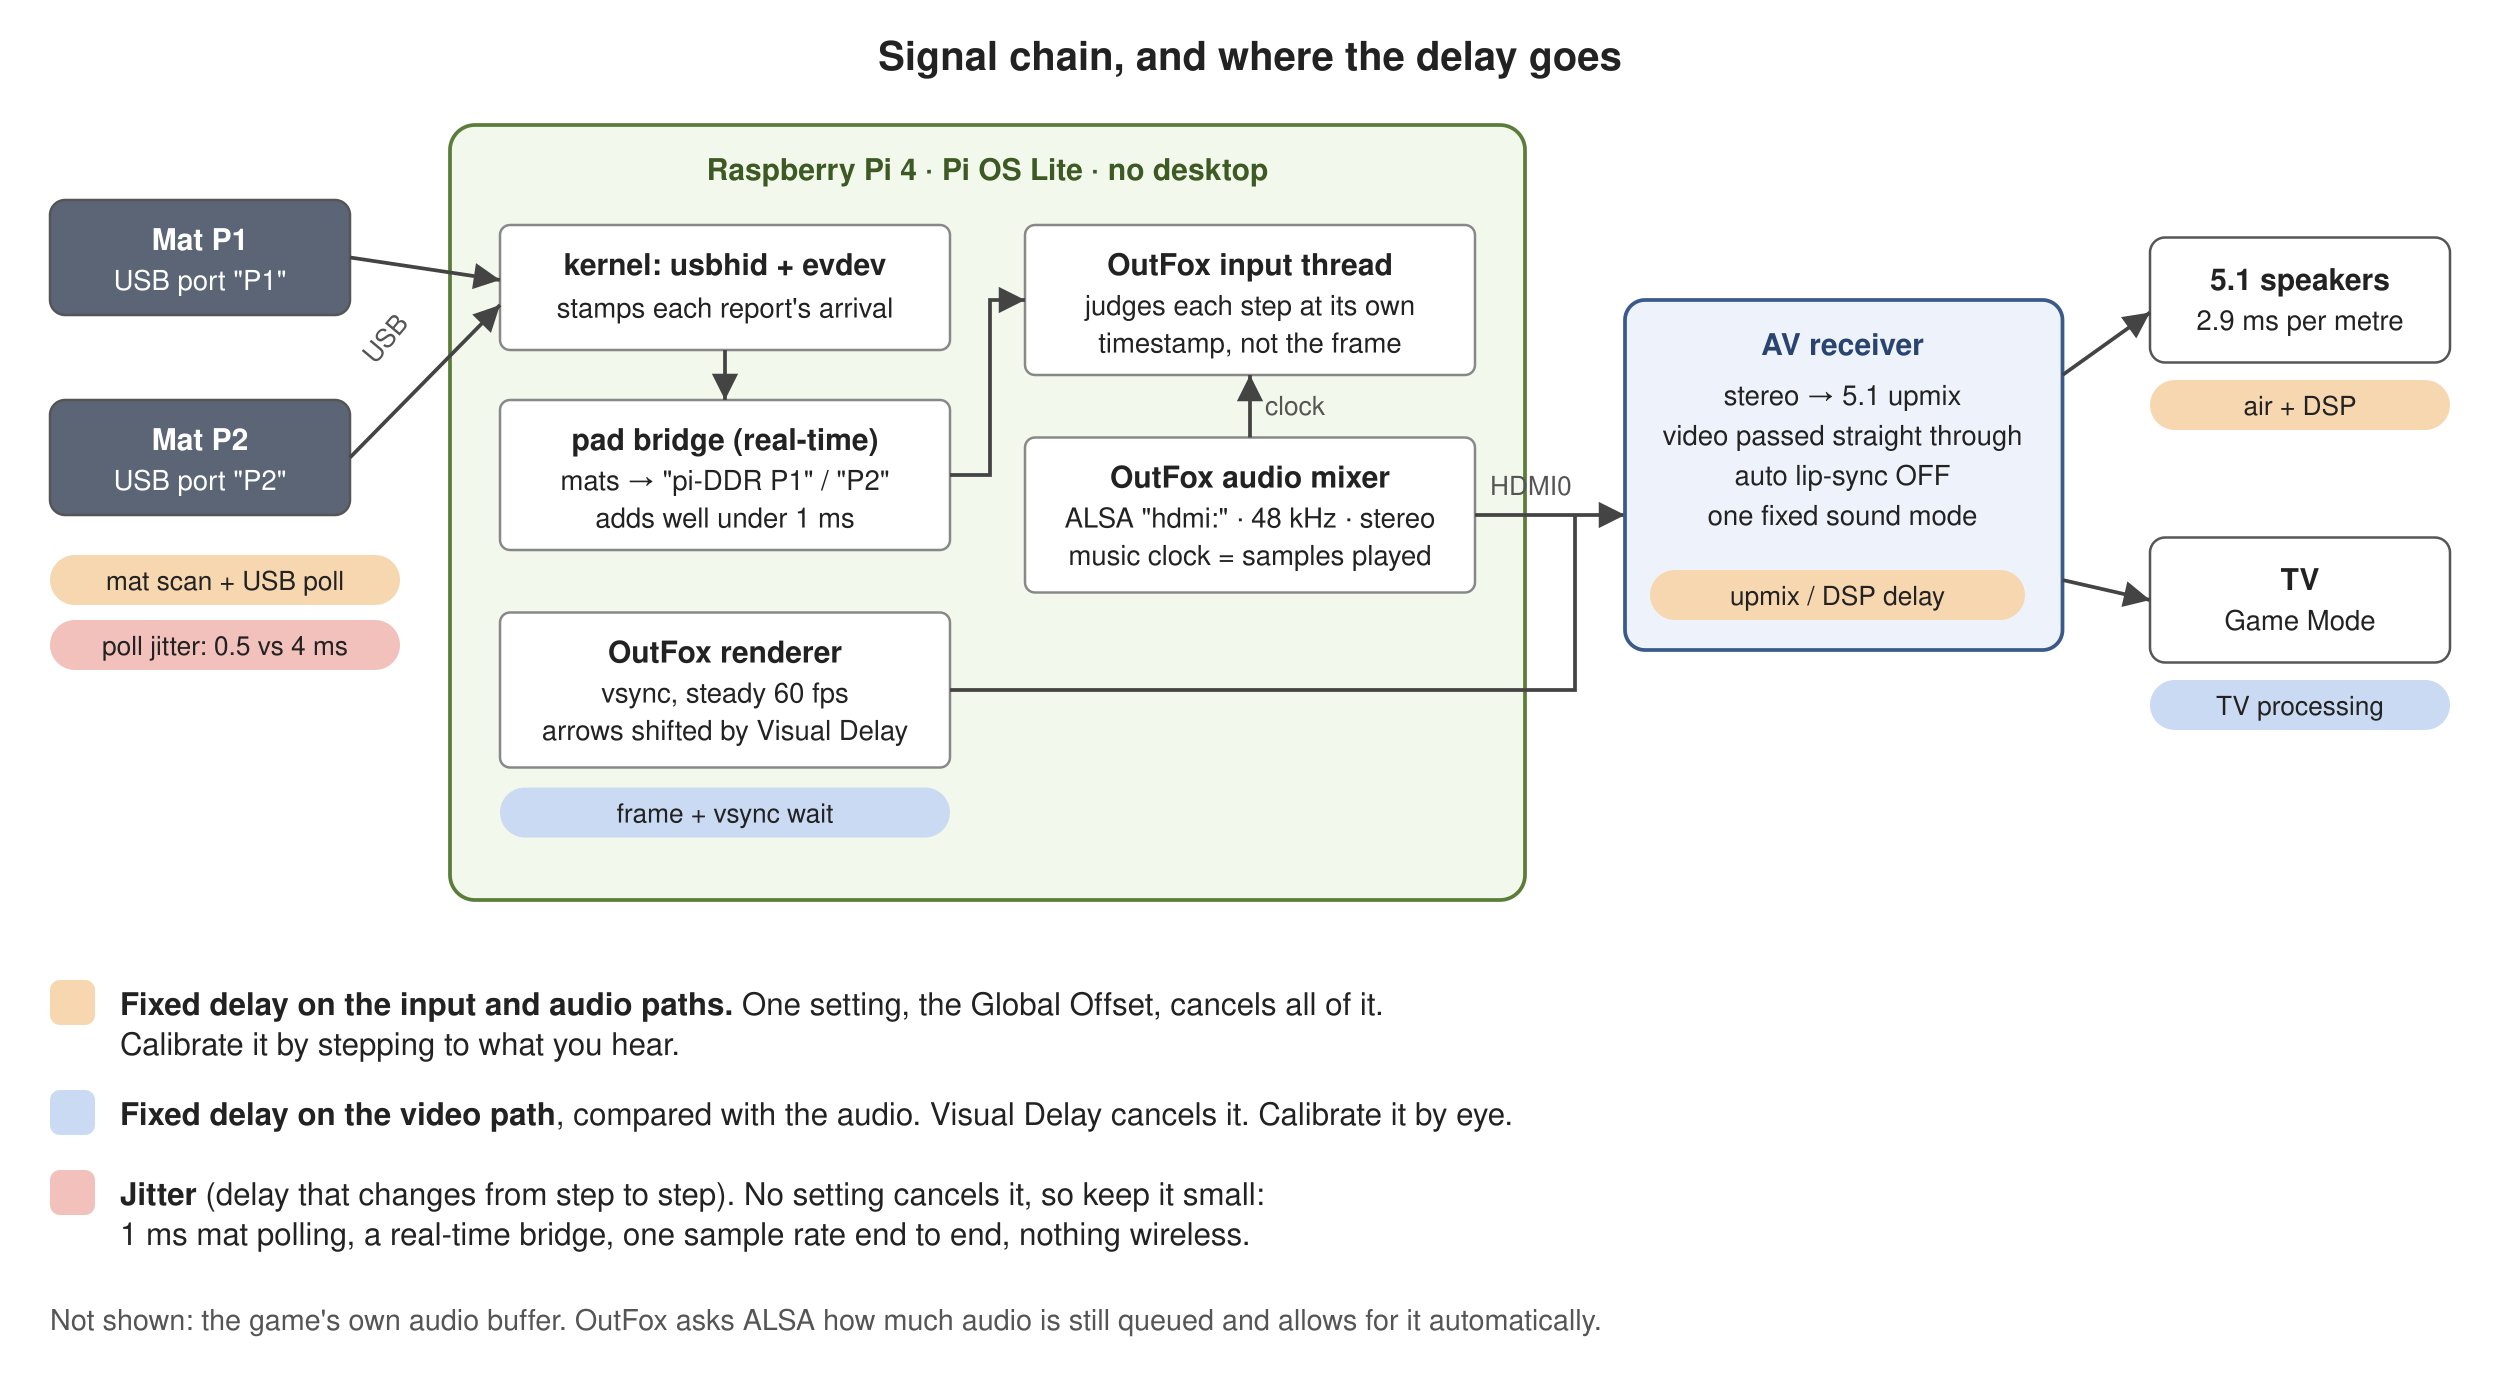
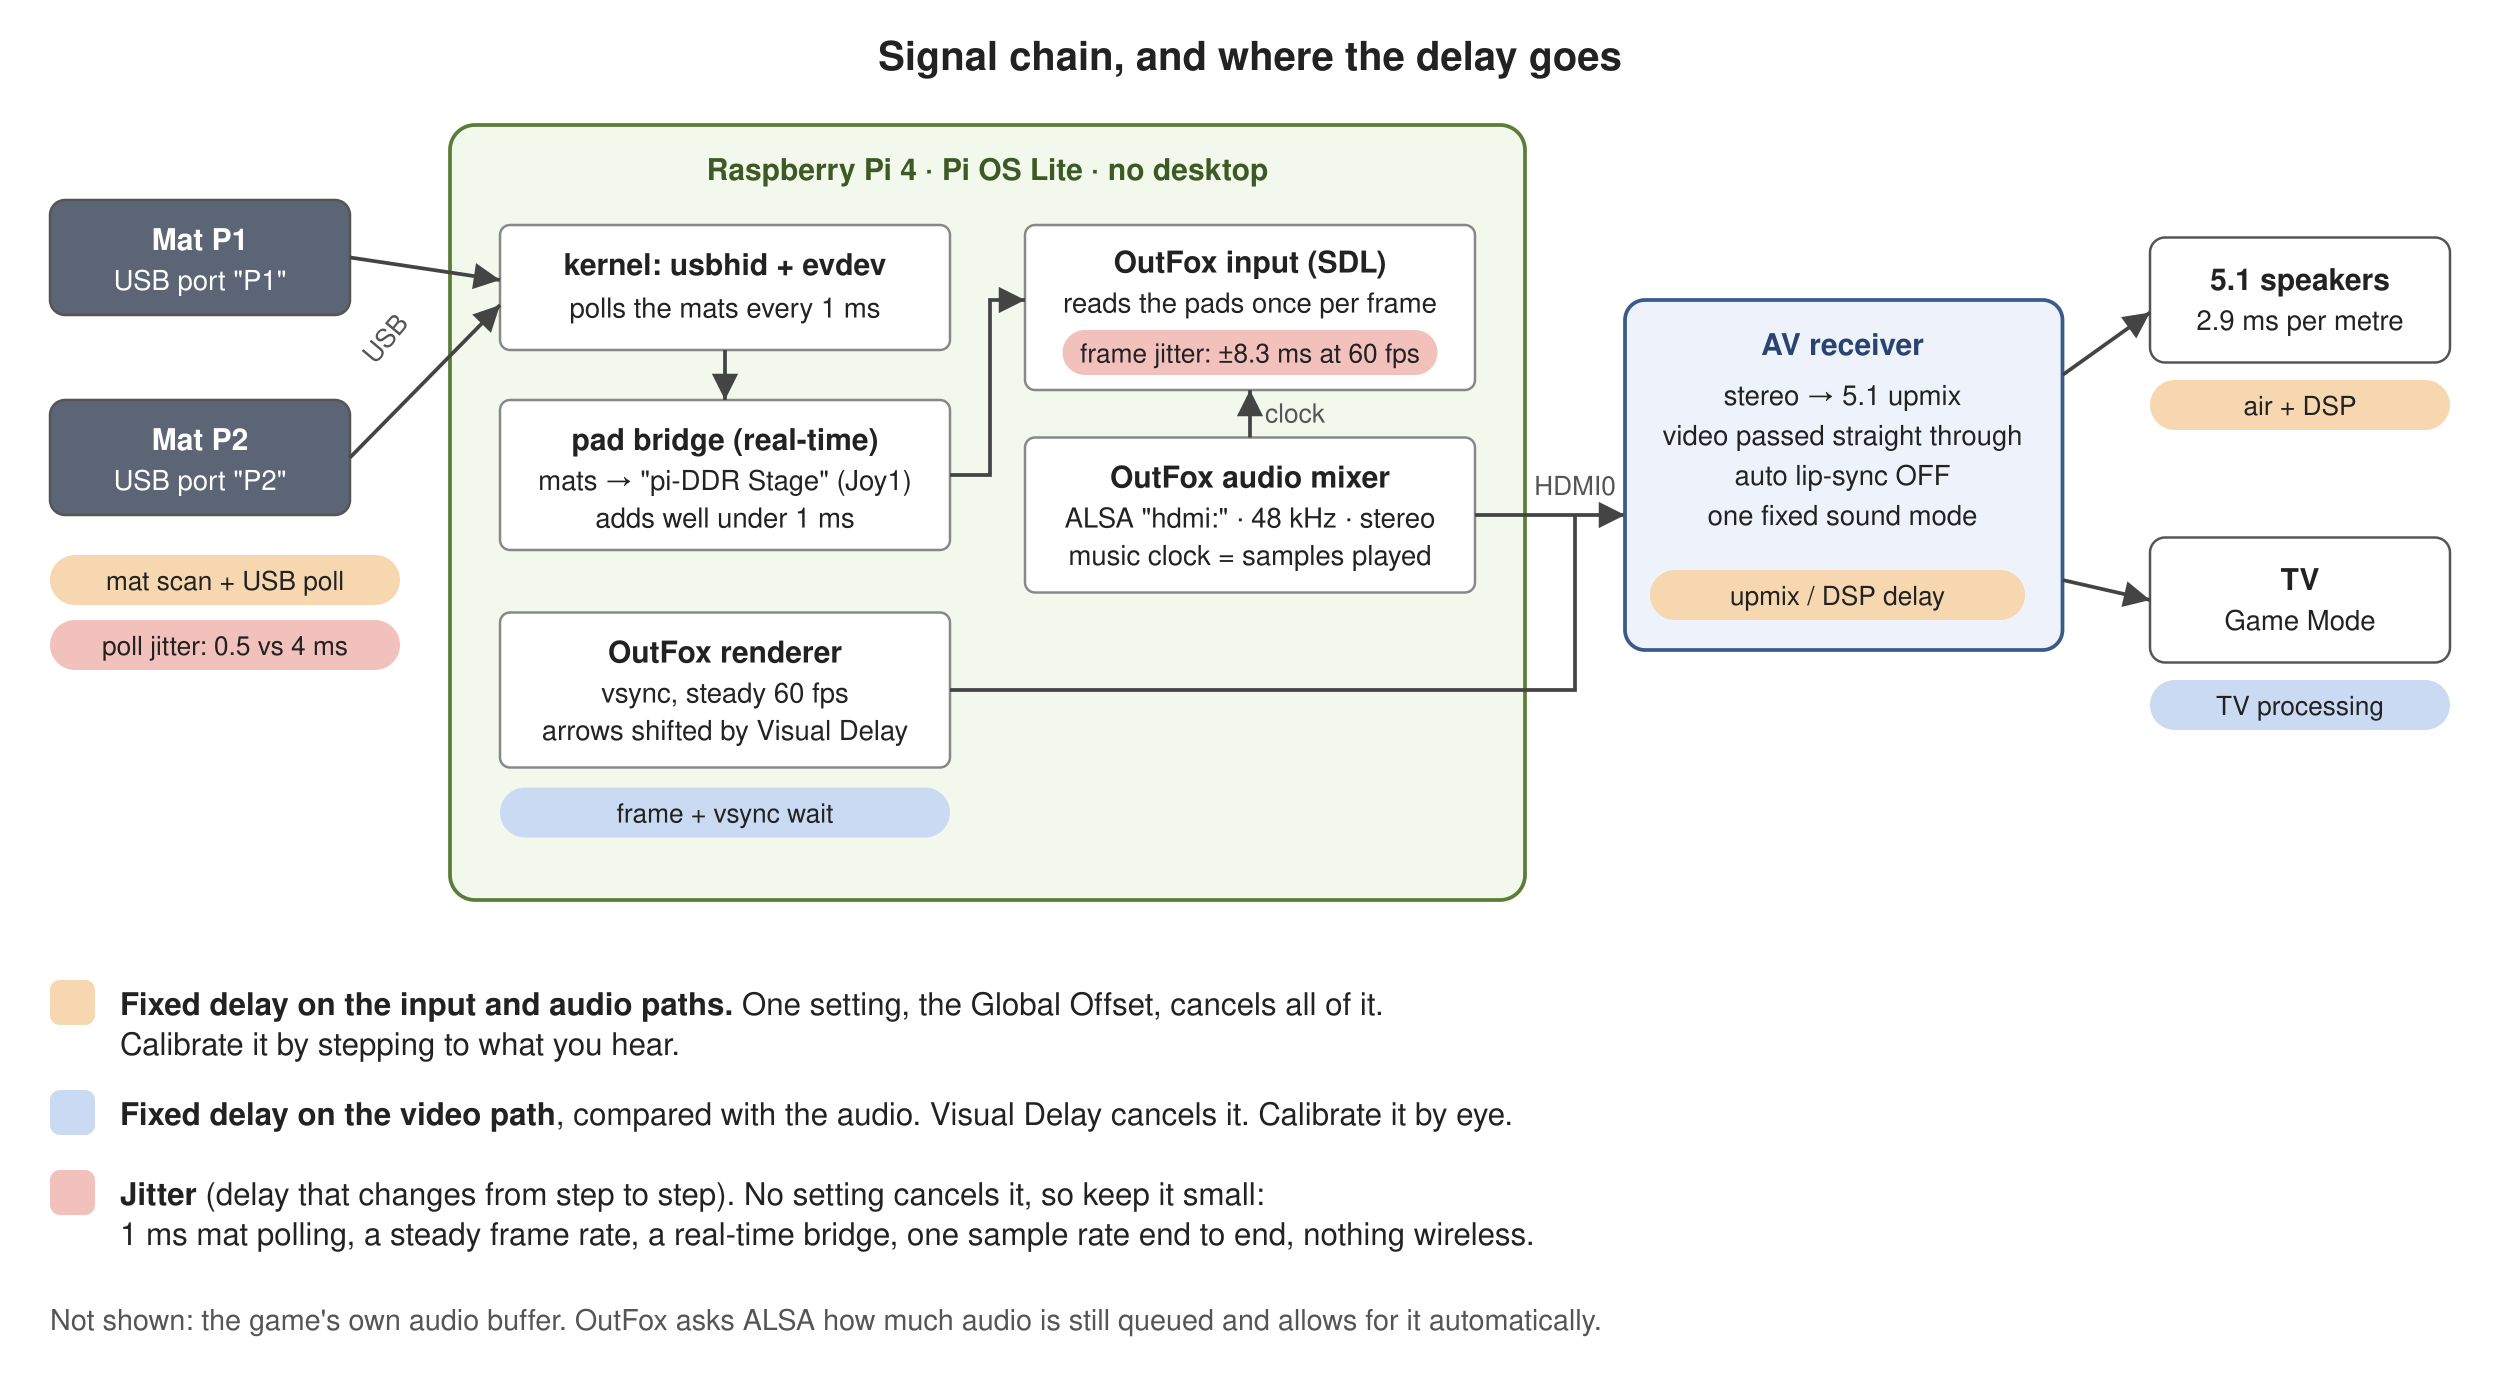
<svg xmlns="http://www.w3.org/2000/svg" width="1000" height="560" viewBox="0 0 1000 560" font-family="Helvetica, Arial, sans-serif" font-size="12" fill="#222">
  <defs>
    <marker id="arr" viewBox="0 0 10 10" refX="10" refY="5" markerWidth="7" markerHeight="7" orient="auto-start-reverse">
      <path d="M0,0 L10,5 L0,10 z" fill="#444" />
    </marker>
  </defs>
  <rect width="1000" height="560" fill="#fff" />
  <text x="500" y="28" text-anchor="middle" font-size="16" font-weight="bold">Signal chain, and where the delay goes</text>
  <g stroke="#555" fill="#5b6576">
    <rect x="20" y="80" width="120" height="46" rx="6" />
    <rect x="20" y="160" width="120" height="46" rx="6" />
  </g>
  <g fill="#fff" text-anchor="middle">
    <text x="80" y="100" font-weight="bold">Mat P1</text>
    <text x="80" y="116" font-size="11">USB port "P1"</text>
    <text x="80" y="180" font-weight="bold">Mat P2</text>
    <text x="80" y="196" font-size="11">USB port "P2"</text>
  </g>
  <rect x="180" y="50" width="430" height="310" rx="10" fill="#f3f8ec" stroke="#5a7d3a" stroke-width="1.5" />
  <text x="395" y="72" text-anchor="middle" font-weight="bold" fill="#3d5a24">Raspberry Pi 4 · Pi OS Lite · no desktop</text>
  <g fill="#fff" stroke="#888">
    <rect x="200" y="90" width="180" height="50" rx="4" />
    <rect x="200" y="160" width="180" height="60" rx="4" />
-     <rect x="410" y="90" width="180" height="60" rx="4" />
+     <rect x="410" y="90" width="180" height="66" rx="4" />
    <rect x="410" y="175" width="180" height="62" rx="4" />
    <rect x="200" y="245" width="180" height="62" rx="4" />
  </g>
  <g text-anchor="middle">
    <text x="290" y="110" font-weight="bold">kernel: usbhid + evdev</text>
-     <text x="290" y="127" font-size="11">stamps each report's arrival</text>
+     <text x="290" y="127" font-size="11">polls the mats every 1 ms</text>
    <text x="290" y="180" font-weight="bold">pad bridge (real-time)</text>
-     <text x="290" y="196" font-size="11">mats → "pi-DDR P1" / "P2"</text>
+     <text x="290" y="196" font-size="11">mats → "pi-DDR Stage" (Joy1)</text>
    <text x="290" y="211" font-size="11">adds well under 1 ms</text>
-     <text x="500" y="110" font-weight="bold">OutFox input thread</text>
-     <text x="500" y="126" font-size="11">judges each step at its own</text>
-     <text x="500" y="141" font-size="11">timestamp, not the frame</text>
+     <text x="500" y="109" font-weight="bold">OutFox input (SDL)</text>
+     <text x="500" y="125" font-size="11">reads the pads once per frame</text>
    <text x="500" y="195" font-weight="bold">OutFox audio mixer</text>
    <text x="500" y="211" font-size="11">ALSA "hdmi:" · 48 kHz · stereo</text>
    <text x="500" y="226" font-size="11">music clock = samples played</text>
    <text x="290" y="265" font-weight="bold">OutFox renderer</text>
    <text x="290" y="281" font-size="11">vsync, steady 60 fps</text>
    <text x="290" y="296" font-size="11">arrows shifted by Visual Delay</text>
  </g>
  <g stroke="#444" fill="none" stroke-width="1.5">
    <path d="M140,103 L200,112" marker-end="url(#arr)" />
    <path d="M140,183 L200,122" marker-end="url(#arr)" />
    <path d="M290,140 L290,160" marker-end="url(#arr)" />
    <path d="M380,190 L396,190 L396,120 L410,120" marker-end="url(#arr)" />
-     <path d="M500,175 L500,150" marker-end="url(#arr)" />
+     <path d="M500,175 L500,156" marker-end="url(#arr)" />
    <path d="M590,206 L650,206" marker-end="url(#arr)" />
    <path d="M380,276 L630,276 L630,206" />
  </g>
-   <text x="506" y="166" font-size="10.5" fill="#555">clock</text>
-   <text x="596" y="198" font-size="10.5" fill="#555">HDMI0</text>
+   <text x="506" y="169" font-size="10.5" fill="#555">clock</text>
+   <text x="630" y="198" font-size="10.5" fill="#555" text-anchor="middle">HDMI0</text>
  <text x="150" y="146" font-size="10.5" fill="#555" transform="rotate(-50 150 146)">USB</text>
  <rect x="650" y="120" width="175" height="140" rx="8" fill="#eef3fb" stroke="#3a5a8a" stroke-width="1.5" />
  <g text-anchor="middle">
    <text x="737" y="142" font-weight="bold" fill="#2a4470">AV receiver</text>
    <text x="737" y="162" font-size="11">stereo → 5.1 upmix</text>
    <text x="737" y="178" font-size="11">video passed straight through</text>
    <text x="737" y="194" font-size="11">auto lip-sync OFF</text>
    <text x="737" y="210" font-size="11">one fixed sound mode</text>
  </g>
  <g stroke="#555">
    <rect x="860" y="95" width="120" height="50" rx="6" fill="#fff" />
    <rect x="860" y="215" width="120" height="50" rx="6" fill="#fff" />
  </g>
  <g text-anchor="middle">
    <text x="920" y="116" font-weight="bold">5.1 speakers</text>
    <text x="920" y="132" font-size="11">2.9 ms per metre</text>
    <text x="920" y="236" font-weight="bold">TV</text>
    <text x="920" y="252" font-size="11">Game Mode</text>
  </g>
  <g stroke="#444" fill="none" stroke-width="1.5">
    <path d="M825,150 L860,125" marker-end="url(#arr)" />
    <path d="M825,232 L860,240" marker-end="url(#arr)" />
  </g>
  <g font-size="10.5">
    <rect x="20" y="222" width="140" height="20" rx="10" fill="#f6d7b0" />
    <text x="90" y="236" text-anchor="middle">mat scan + USB poll</text>
    <rect x="20" y="248" width="140" height="20" rx="10" fill="#f3c1bc" />
    <text x="90" y="262" text-anchor="middle">poll jitter: 0.5 vs 4 ms</text>
+     <rect x="425" y="132" width="150" height="18" rx="9" fill="#f3c1bc" />
+     <text x="500" y="145" text-anchor="middle">frame jitter: ±8.3 ms at 60 fps</text>
    <rect x="660" y="228" width="150" height="20" rx="10" fill="#f6d7b0" />
    <text x="735" y="242" text-anchor="middle">upmix / DSP delay</text>
    <rect x="860" y="152" width="120" height="20" rx="10" fill="#f6d7b0" />
    <text x="920" y="166" text-anchor="middle">air + DSP</text>
    <rect x="860" y="272" width="120" height="20" rx="10" fill="#c9daf2" />
    <text x="920" y="286" text-anchor="middle">TV processing</text>
    <rect x="200" y="315" width="180" height="20" rx="10" fill="#c9daf2" />
    <text x="290" y="329" text-anchor="middle">frame + vsync wait</text>
  </g>
  <g font-size="12.5">
    <rect x="20" y="392" width="18" height="18" rx="4" fill="#f6d7b0" />
    <text x="48" y="406">
      <tspan font-weight="bold">Fixed delay on the input and audio paths.</tspan> One setting, the Global Offset, cancels all of it.</text>
    <text x="48" y="422">Calibrate it by stepping to what you hear.</text>
    <rect x="20" y="436" width="18" height="18" rx="4" fill="#c9daf2" />
    <text x="48" y="450">
      <tspan font-weight="bold">Fixed delay on the video path</tspan>, compared with the audio. Visual Delay cancels it. Calibrate it by eye.</text>
    <rect x="20" y="468" width="18" height="18" rx="4" fill="#f3c1bc" />
    <text x="48" y="482">
      <tspan font-weight="bold">Jitter</tspan> (delay that changes from step to step). No setting cancels it, so keep it small:</text>
-     <text x="48" y="498">1 ms mat polling, a real-time bridge, one sample rate end to end, nothing wireless.</text>
+     <text x="48" y="498">1 ms mat polling, a steady frame rate, a real-time bridge, one sample rate end to end, nothing wireless.</text>
    <text x="20" y="532" fill="#555" font-size="11.5">Not shown: the game's own audio buffer. OutFox asks ALSA how much audio is still queued and allows for it automatically.</text>
  </g>
</svg>
